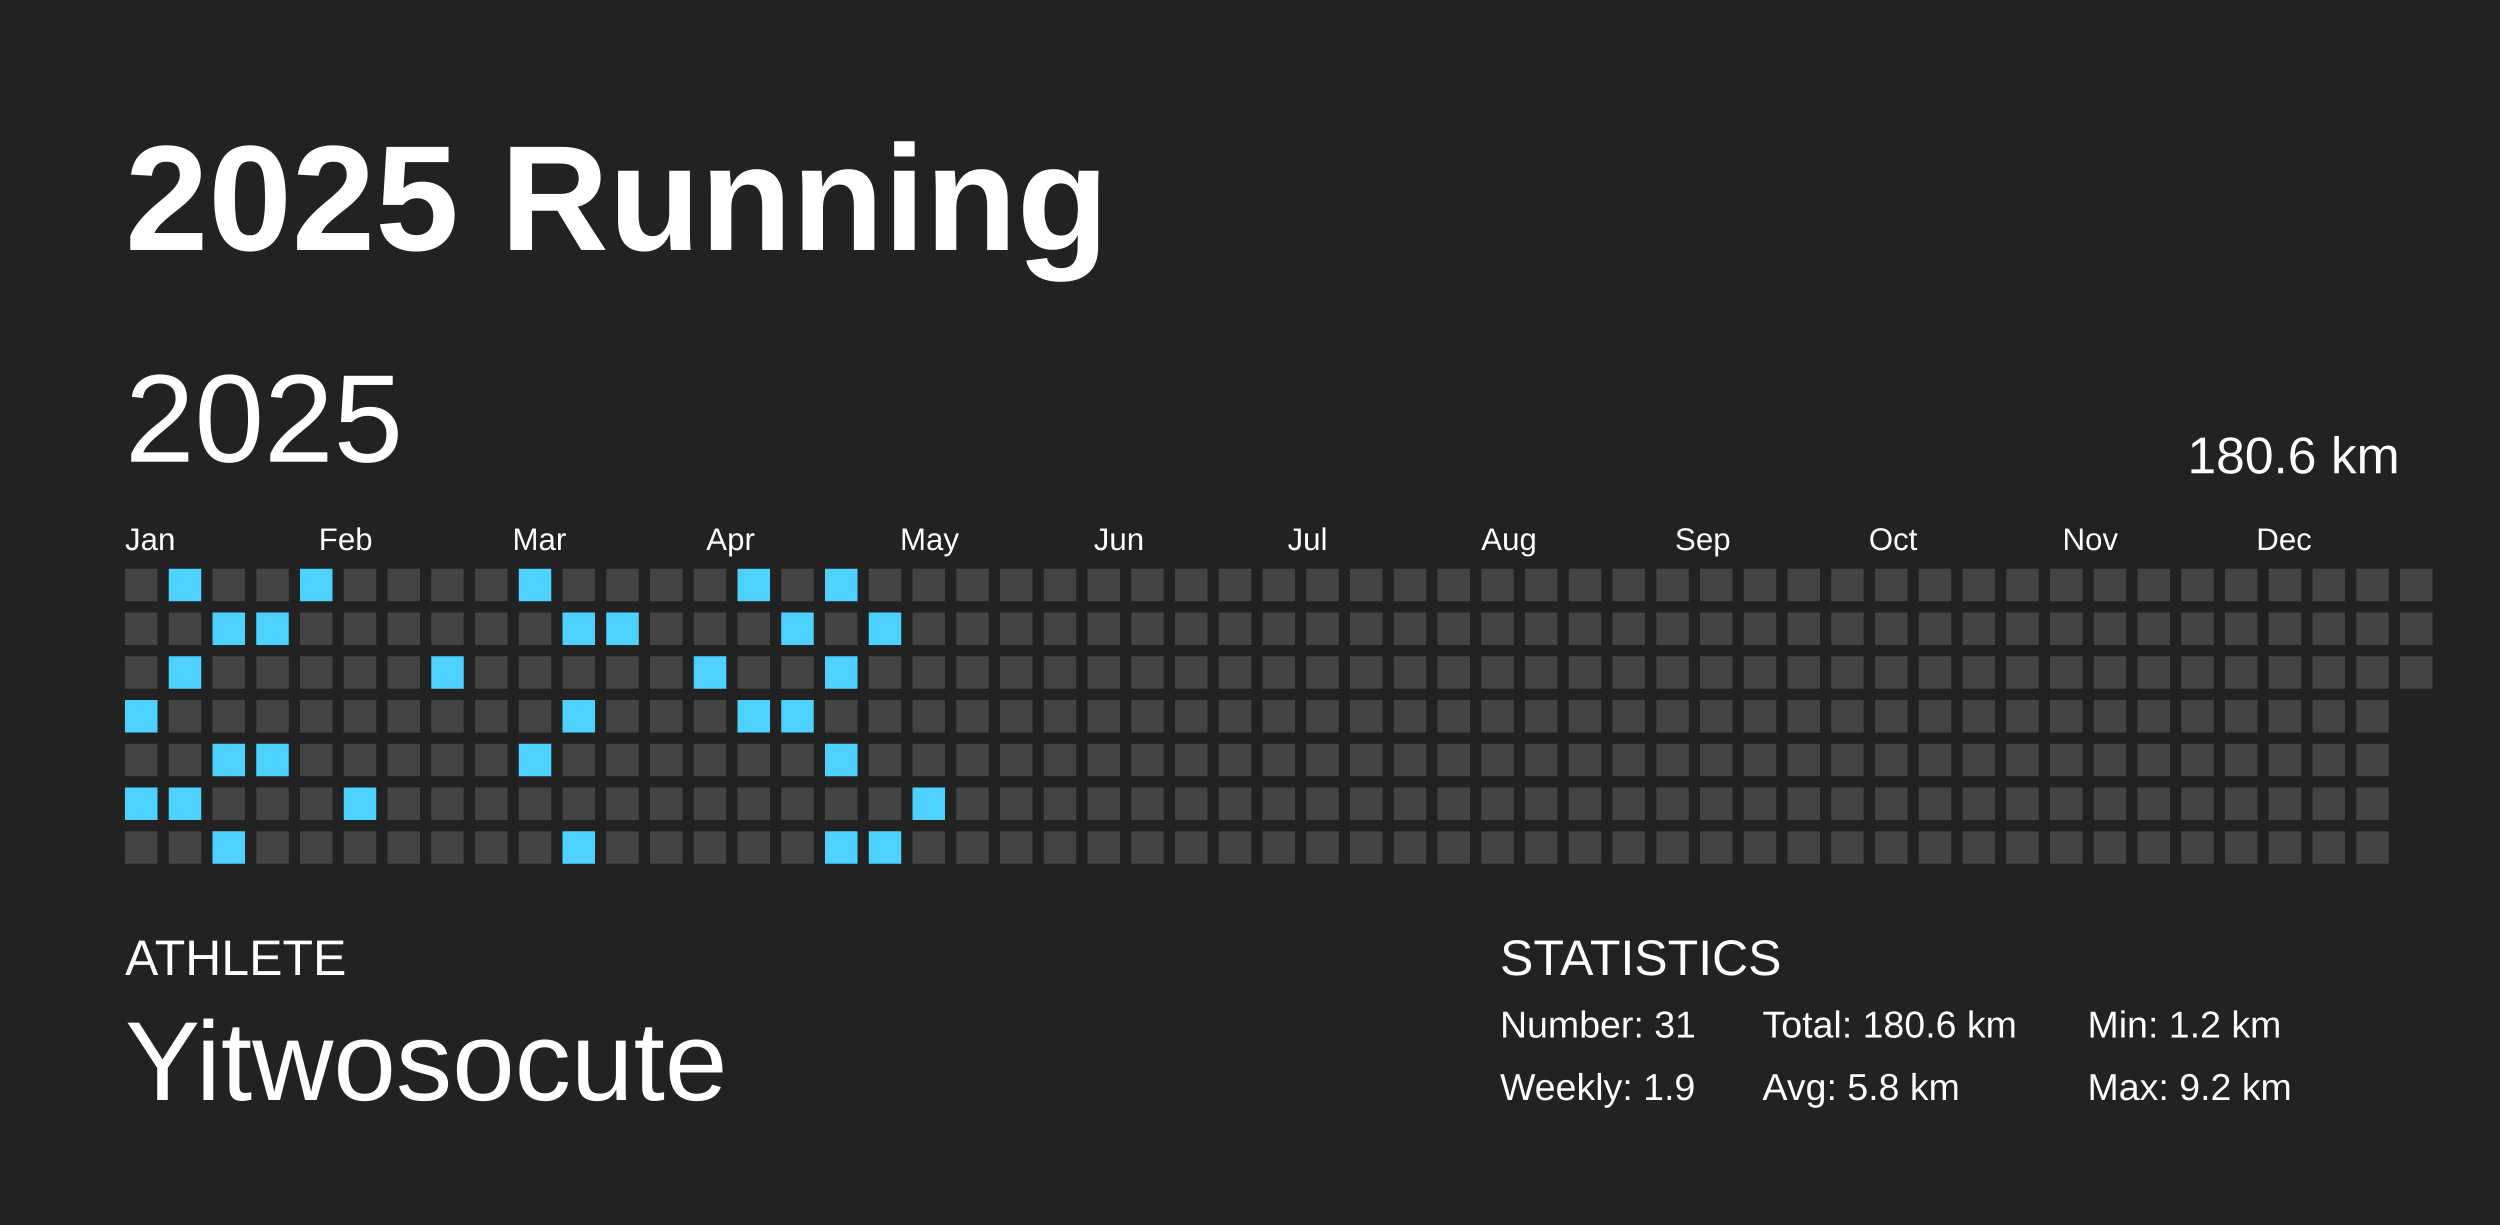
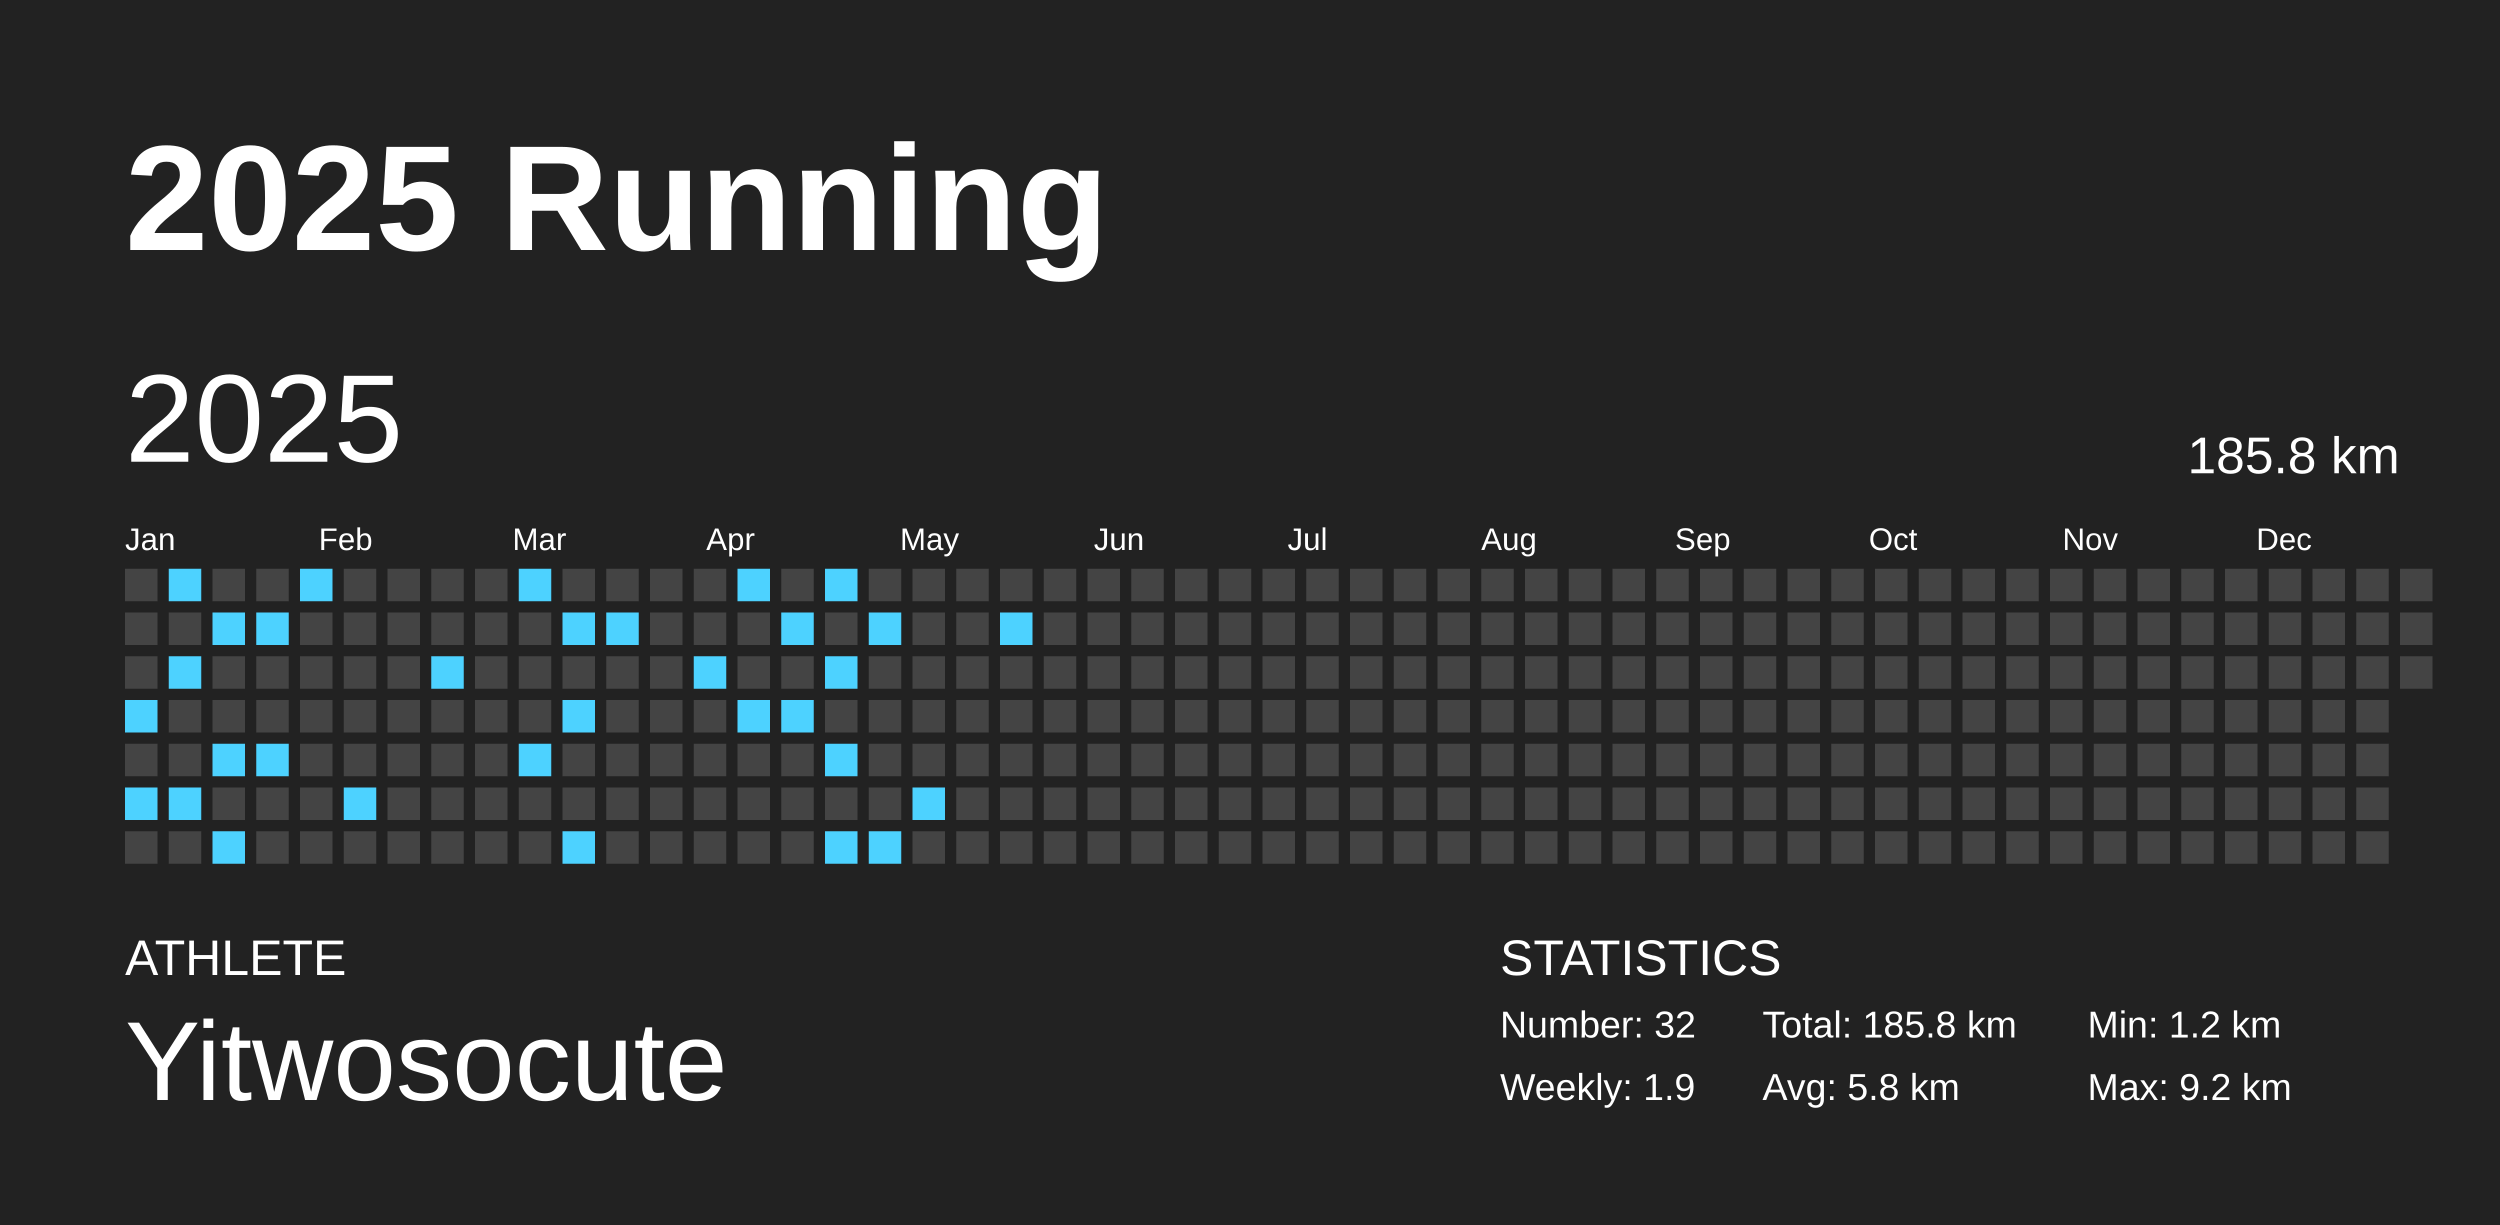
<svg xmlns="http://www.w3.org/2000/svg" baseProfile="full" height="98mm" version="1.1" viewBox="0,0,200,98" width="200mm">
  <defs />
  <rect fill="#222222" height="98" width="200" x="0" y="0" />
  <text fill="#FFFFFF" style="font-size:12px; font-family:Arial; font-weight:bold;" x="10" y="20">2025 Running</text>
  <text fill="#FFFFFF" style="font-size:4px; font-family:Arial" x="10" y="78">ATHLETE</text>
  <text fill="#FFFFFF" style="font-size:9px; font-family:Arial" x="10" y="88">Yitwosocute</text>
  <text fill="#FFFFFF" style="font-size:4px; font-family:Arial" x="120" y="78">STATISTICS</text>
-   <text fill="#FFFFFF" style="font-size:3px; font-family:Arial" x="120" y="83">Number: 31</text>
+   <text fill="#FFFFFF" style="font-size:3px; font-family:Arial" x="120" y="83">Number: 32</text>
  <text fill="#FFFFFF" style="font-size:3px; font-family:Arial" x="120" y="88">Weekly: 1.9</text>
-   <text fill="#FFFFFF" style="font-size:3px; font-family:Arial" x="141" y="83">Total: 180.6 km</text>
+   <text fill="#FFFFFF" style="font-size:3px; font-family:Arial" x="141" y="83">Total: 185.8 km</text>
  <text fill="#FFFFFF" style="font-size:3px; font-family:Arial" x="141" y="88">Avg: 5.8 km</text>
  <text fill="#FFFFFF" style="font-size:3px; font-family:Arial" x="167" y="83">Min: 1.2 km</text>
  <text fill="#FFFFFF" style="font-size:3px; font-family:Arial" x="167" y="88">Max: 9.2 km</text>
  <text dominant-baseline="hanging" fill="#FFFFFF" style="font-size:10.0px; font-family:Arial;" x="10" y="30">2025</text>
-   <text dominant-baseline="hanging" fill="#FFFFFF" style="font-size:4.125px; font-family:Arial;" x="175" y="35">180.6 km</text>
+   <text dominant-baseline="hanging" fill="#FFFFFF" style="font-size:4.125px; font-family:Arial;" x="175" y="35">185.8 km</text>
  <text fill="#FFFFFF" style="font-size:2.5px; font-family:Arial" x="10.0" y="44">Jan</text>
  <text fill="#FFFFFF" style="font-size:2.5px; font-family:Arial" x="25.5" y="44">Feb</text>
  <text fill="#FFFFFF" style="font-size:2.5px; font-family:Arial" x="41.0" y="44">Mar</text>
  <text fill="#FFFFFF" style="font-size:2.5px; font-family:Arial" x="56.5" y="44">Apr</text>
  <text fill="#FFFFFF" style="font-size:2.5px; font-family:Arial" x="72.0" y="44">May</text>
  <text fill="#FFFFFF" style="font-size:2.5px; font-family:Arial" x="87.5" y="44">Jun</text>
  <text fill="#FFFFFF" style="font-size:2.5px; font-family:Arial" x="103.0" y="44">Jul</text>
  <text fill="#FFFFFF" style="font-size:2.5px; font-family:Arial" x="118.5" y="44">Aug</text>
  <text fill="#FFFFFF" style="font-size:2.5px; font-family:Arial" x="134.0" y="44">Sep</text>
  <text fill="#FFFFFF" style="font-size:2.5px; font-family:Arial" x="149.5" y="44">Oct</text>
  <text fill="#FFFFFF" style="font-size:2.5px; font-family:Arial" x="165.0" y="44">Nov</text>
  <text fill="#FFFFFF" style="font-size:2.5px; font-family:Arial" x="180.5" y="44">Dec</text>
  <rect fill="#444444" height="2.6" width="2.6" x="10.0" y="45.5" />
  <rect fill="#444444" height="2.6" width="2.6" x="10.0" y="49.0" />
  <rect fill="#444444" height="2.6" width="2.6" x="10.0" y="52.5" />
  <rect fill="#4dd2ff" height="2.6" width="2.6" x="10.0" y="56.0" />
  <rect fill="#444444" height="2.6" width="2.6" x="10.0" y="59.5" />
  <rect fill="#4dd2ff" height="2.6" width="2.6" x="10.0" y="63.0" />
  <rect fill="#444444" height="2.6" width="2.6" x="10.0" y="66.5" />
  <rect fill="#4dd2ff" height="2.6" width="2.6" x="13.5" y="45.5" />
  <rect fill="#444444" height="2.6" width="2.6" x="13.5" y="49.0" />
  <rect fill="#4dd2ff" height="2.6" width="2.6" x="13.5" y="52.5" />
  <rect fill="#444444" height="2.6" width="2.6" x="13.5" y="56.0" />
  <rect fill="#444444" height="2.6" width="2.6" x="13.5" y="59.5" />
  <rect fill="#4dd2ff" height="2.6" width="2.6" x="13.5" y="63.0" />
  <rect fill="#444444" height="2.6" width="2.6" x="13.5" y="66.5" />
  <rect fill="#444444" height="2.6" width="2.6" x="17.0" y="45.5" />
  <rect fill="#4dd2ff" height="2.6" width="2.6" x="17.0" y="49.0" />
  <rect fill="#444444" height="2.6" width="2.6" x="17.0" y="52.5" />
  <rect fill="#444444" height="2.6" width="2.6" x="17.0" y="56.0" />
  <rect fill="#4dd2ff" height="2.6" width="2.6" x="17.0" y="59.5" />
  <rect fill="#444444" height="2.6" width="2.6" x="17.0" y="63.0" />
  <rect fill="#4dd2ff" height="2.6" width="2.6" x="17.0" y="66.5" />
  <rect fill="#444444" height="2.6" width="2.6" x="20.5" y="45.5" />
  <rect fill="#4dd2ff" height="2.6" width="2.6" x="20.5" y="49.0" />
  <rect fill="#444444" height="2.6" width="2.6" x="20.5" y="52.5" />
  <rect fill="#444444" height="2.6" width="2.6" x="20.5" y="56.0" />
  <rect fill="#4dd2ff" height="2.6" width="2.6" x="20.5" y="59.5" />
  <rect fill="#444444" height="2.6" width="2.6" x="20.5" y="63.0" />
  <rect fill="#444444" height="2.6" width="2.6" x="20.5" y="66.5" />
  <rect fill="#4dd2ff" height="2.6" width="2.6" x="24.0" y="45.5" />
  <rect fill="#444444" height="2.6" width="2.6" x="24.0" y="49.0" />
  <rect fill="#444444" height="2.6" width="2.6" x="24.0" y="52.5" />
  <rect fill="#444444" height="2.6" width="2.6" x="24.0" y="56.0" />
  <rect fill="#444444" height="2.6" width="2.6" x="24.0" y="59.5" />
  <rect fill="#444444" height="2.6" width="2.6" x="24.0" y="63.0" />
  <rect fill="#444444" height="2.6" width="2.6" x="24.0" y="66.5" />
  <rect fill="#444444" height="2.6" width="2.6" x="27.5" y="45.5" />
  <rect fill="#444444" height="2.6" width="2.6" x="27.5" y="49.0" />
  <rect fill="#444444" height="2.6" width="2.6" x="27.5" y="52.5" />
  <rect fill="#444444" height="2.6" width="2.6" x="27.5" y="56.0" />
  <rect fill="#444444" height="2.6" width="2.6" x="27.5" y="59.5" />
  <rect fill="#4dd2ff" height="2.6" width="2.6" x="27.5" y="63.0" />
  <rect fill="#444444" height="2.6" width="2.6" x="27.5" y="66.5" />
  <rect fill="#444444" height="2.6" width="2.6" x="31.0" y="45.5" />
  <rect fill="#444444" height="2.6" width="2.6" x="31.0" y="49.0" />
  <rect fill="#444444" height="2.6" width="2.6" x="31.0" y="52.5" />
  <rect fill="#444444" height="2.6" width="2.6" x="31.0" y="56.0" />
  <rect fill="#444444" height="2.6" width="2.6" x="31.0" y="59.5" />
  <rect fill="#444444" height="2.6" width="2.6" x="31.0" y="63.0" />
  <rect fill="#444444" height="2.6" width="2.6" x="31.0" y="66.5" />
  <rect fill="#444444" height="2.6" width="2.6" x="34.5" y="45.5" />
  <rect fill="#444444" height="2.6" width="2.6" x="34.5" y="49.0" />
  <rect fill="#4dd2ff" height="2.6" width="2.6" x="34.5" y="52.5" />
  <rect fill="#444444" height="2.6" width="2.6" x="34.5" y="56.0" />
  <rect fill="#444444" height="2.6" width="2.6" x="34.5" y="59.5" />
  <rect fill="#444444" height="2.6" width="2.6" x="34.5" y="63.0" />
  <rect fill="#444444" height="2.6" width="2.6" x="34.5" y="66.5" />
  <rect fill="#444444" height="2.6" width="2.6" x="38.0" y="45.5" />
  <rect fill="#444444" height="2.6" width="2.6" x="38.0" y="49.0" />
  <rect fill="#444444" height="2.6" width="2.6" x="38.0" y="52.5" />
  <rect fill="#444444" height="2.6" width="2.6" x="38.0" y="56.0" />
  <rect fill="#444444" height="2.6" width="2.6" x="38.0" y="59.5" />
  <rect fill="#444444" height="2.6" width="2.6" x="38.0" y="63.0" />
  <rect fill="#444444" height="2.6" width="2.6" x="38.0" y="66.5" />
  <rect fill="#4dd2ff" height="2.6" width="2.6" x="41.5" y="45.5" />
  <rect fill="#444444" height="2.6" width="2.6" x="41.5" y="49.0" />
  <rect fill="#444444" height="2.6" width="2.6" x="41.5" y="52.5" />
  <rect fill="#444444" height="2.6" width="2.6" x="41.5" y="56.0" />
  <rect fill="#4dd2ff" height="2.6" width="2.6" x="41.5" y="59.5" />
  <rect fill="#444444" height="2.6" width="2.6" x="41.5" y="63.0" />
  <rect fill="#444444" height="2.6" width="2.6" x="41.5" y="66.5" />
  <rect fill="#444444" height="2.6" width="2.6" x="45.0" y="45.5" />
  <rect fill="#4dd2ff" height="2.6" width="2.6" x="45.0" y="49.0" />
  <rect fill="#444444" height="2.6" width="2.6" x="45.0" y="52.5" />
  <rect fill="#4dd2ff" height="2.6" width="2.6" x="45.0" y="56.0" />
  <rect fill="#444444" height="2.6" width="2.6" x="45.0" y="59.5" />
  <rect fill="#444444" height="2.6" width="2.6" x="45.0" y="63.0" />
  <rect fill="#4dd2ff" height="2.6" width="2.6" x="45.0" y="66.5" />
  <rect fill="#444444" height="2.6" width="2.6" x="48.5" y="45.5" />
  <rect fill="#4dd2ff" height="2.6" width="2.6" x="48.5" y="49.0" />
  <rect fill="#444444" height="2.6" width="2.6" x="48.5" y="52.5" />
  <rect fill="#444444" height="2.6" width="2.6" x="48.5" y="56.0" />
  <rect fill="#444444" height="2.6" width="2.6" x="48.5" y="59.5" />
  <rect fill="#444444" height="2.6" width="2.6" x="48.5" y="63.0" />
  <rect fill="#444444" height="2.6" width="2.6" x="48.5" y="66.5" />
  <rect fill="#444444" height="2.6" width="2.6" x="52.0" y="45.5" />
  <rect fill="#444444" height="2.6" width="2.6" x="52.0" y="49.0" />
  <rect fill="#444444" height="2.6" width="2.6" x="52.0" y="52.5" />
  <rect fill="#444444" height="2.6" width="2.6" x="52.0" y="56.0" />
  <rect fill="#444444" height="2.6" width="2.6" x="52.0" y="59.5" />
  <rect fill="#444444" height="2.6" width="2.6" x="52.0" y="63.0" />
  <rect fill="#444444" height="2.6" width="2.6" x="52.0" y="66.5" />
  <rect fill="#444444" height="2.6" width="2.6" x="55.5" y="45.5" />
  <rect fill="#444444" height="2.6" width="2.6" x="55.5" y="49.0" />
  <rect fill="#4dd2ff" height="2.6" width="2.6" x="55.5" y="52.5" />
  <rect fill="#444444" height="2.6" width="2.6" x="55.5" y="56.0" />
  <rect fill="#444444" height="2.6" width="2.6" x="55.5" y="59.5" />
  <rect fill="#444444" height="2.6" width="2.6" x="55.5" y="63.0" />
  <rect fill="#444444" height="2.6" width="2.6" x="55.5" y="66.5" />
  <rect fill="#4dd2ff" height="2.6" width="2.6" x="59.0" y="45.5" />
  <rect fill="#444444" height="2.6" width="2.6" x="59.0" y="49.0" />
  <rect fill="#444444" height="2.6" width="2.6" x="59.0" y="52.5" />
  <rect fill="#4dd2ff" height="2.6" width="2.6" x="59.0" y="56.0" />
  <rect fill="#444444" height="2.6" width="2.6" x="59.0" y="59.5" />
  <rect fill="#444444" height="2.6" width="2.6" x="59.0" y="63.0" />
  <rect fill="#444444" height="2.6" width="2.6" x="59.0" y="66.5" />
  <rect fill="#444444" height="2.6" width="2.6" x="62.5" y="45.5" />
  <rect fill="#4dd2ff" height="2.6" width="2.6" x="62.5" y="49.0" />
  <rect fill="#444444" height="2.6" width="2.6" x="62.5" y="52.5" />
  <rect fill="#4dd2ff" height="2.6" width="2.6" x="62.5" y="56.0" />
  <rect fill="#444444" height="2.6" width="2.6" x="62.5" y="59.5" />
  <rect fill="#444444" height="2.6" width="2.6" x="62.5" y="63.0" />
  <rect fill="#444444" height="2.6" width="2.6" x="62.5" y="66.5" />
  <rect fill="#4dd2ff" height="2.6" width="2.6" x="66.0" y="45.5" />
  <rect fill="#444444" height="2.6" width="2.6" x="66.0" y="49.0" />
  <rect fill="#4dd2ff" height="2.6" width="2.6" x="66.0" y="52.5" />
  <rect fill="#444444" height="2.6" width="2.6" x="66.0" y="56.0" />
  <rect fill="#4dd2ff" height="2.6" width="2.6" x="66.0" y="59.5" />
  <rect fill="#444444" height="2.6" width="2.6" x="66.0" y="63.0" />
  <rect fill="#4dd2ff" height="2.6" width="2.6" x="66.0" y="66.5" />
  <rect fill="#444444" height="2.6" width="2.6" x="69.5" y="45.5" />
  <rect fill="#4dd2ff" height="2.6" width="2.6" x="69.5" y="49.0" />
  <rect fill="#444444" height="2.6" width="2.6" x="69.5" y="52.5" />
  <rect fill="#444444" height="2.6" width="2.6" x="69.5" y="56.0" />
  <rect fill="#444444" height="2.6" width="2.6" x="69.5" y="59.5" />
  <rect fill="#444444" height="2.6" width="2.6" x="69.5" y="63.0" />
  <rect fill="#4dd2ff" height="2.6" width="2.6" x="69.5" y="66.5" />
  <rect fill="#444444" height="2.6" width="2.6" x="73.0" y="45.5" />
  <rect fill="#444444" height="2.6" width="2.6" x="73.0" y="49.0" />
  <rect fill="#444444" height="2.6" width="2.6" x="73.0" y="52.5" />
  <rect fill="#444444" height="2.6" width="2.6" x="73.0" y="56.0" />
  <rect fill="#444444" height="2.6" width="2.6" x="73.0" y="59.5" />
  <rect fill="#4dd2ff" height="2.6" width="2.6" x="73.0" y="63.0" />
  <rect fill="#444444" height="2.6" width="2.6" x="73.0" y="66.5" />
  <rect fill="#444444" height="2.6" width="2.6" x="76.5" y="45.5" />
  <rect fill="#444444" height="2.6" width="2.6" x="76.5" y="49.0" />
  <rect fill="#444444" height="2.6" width="2.6" x="76.5" y="52.5" />
  <rect fill="#444444" height="2.6" width="2.6" x="76.5" y="56.0" />
  <rect fill="#444444" height="2.6" width="2.6" x="76.5" y="59.5" />
  <rect fill="#444444" height="2.6" width="2.6" x="76.5" y="63.0" />
  <rect fill="#444444" height="2.6" width="2.6" x="76.5" y="66.5" />
  <rect fill="#444444" height="2.6" width="2.6" x="80.0" y="45.5" />
-   <rect fill="#444444" height="2.6" width="2.6" x="80.0" y="49.0" />
+   <rect fill="#4dd2ff" height="2.6" width="2.6" x="80.0" y="49.0" />
  <rect fill="#444444" height="2.6" width="2.6" x="80.0" y="52.5" />
  <rect fill="#444444" height="2.6" width="2.6" x="80.0" y="56.0" />
  <rect fill="#444444" height="2.6" width="2.6" x="80.0" y="59.5" />
  <rect fill="#444444" height="2.6" width="2.6" x="80.0" y="63.0" />
  <rect fill="#444444" height="2.6" width="2.6" x="80.0" y="66.5" />
  <rect fill="#444444" height="2.6" width="2.6" x="83.5" y="45.5" />
  <rect fill="#444444" height="2.6" width="2.6" x="83.5" y="49.0" />
  <rect fill="#444444" height="2.6" width="2.6" x="83.5" y="52.5" />
  <rect fill="#444444" height="2.6" width="2.6" x="83.5" y="56.0" />
  <rect fill="#444444" height="2.6" width="2.6" x="83.5" y="59.5" />
  <rect fill="#444444" height="2.6" width="2.6" x="83.5" y="63.0" />
  <rect fill="#444444" height="2.6" width="2.6" x="83.5" y="66.5" />
  <rect fill="#444444" height="2.6" width="2.6" x="87.0" y="45.5" />
  <rect fill="#444444" height="2.6" width="2.6" x="87.0" y="49.0" />
  <rect fill="#444444" height="2.6" width="2.6" x="87.0" y="52.5" />
  <rect fill="#444444" height="2.6" width="2.6" x="87.0" y="56.0" />
  <rect fill="#444444" height="2.6" width="2.6" x="87.0" y="59.5" />
  <rect fill="#444444" height="2.6" width="2.6" x="87.0" y="63.0" />
  <rect fill="#444444" height="2.6" width="2.6" x="87.0" y="66.5" />
  <rect fill="#444444" height="2.6" width="2.6" x="90.5" y="45.5" />
  <rect fill="#444444" height="2.6" width="2.6" x="90.5" y="49.0" />
  <rect fill="#444444" height="2.6" width="2.6" x="90.5" y="52.5" />
  <rect fill="#444444" height="2.6" width="2.6" x="90.5" y="56.0" />
  <rect fill="#444444" height="2.6" width="2.6" x="90.5" y="59.5" />
  <rect fill="#444444" height="2.6" width="2.6" x="90.5" y="63.0" />
  <rect fill="#444444" height="2.6" width="2.6" x="90.5" y="66.5" />
  <rect fill="#444444" height="2.6" width="2.6" x="94.0" y="45.5" />
  <rect fill="#444444" height="2.6" width="2.6" x="94.0" y="49.0" />
  <rect fill="#444444" height="2.6" width="2.6" x="94.0" y="52.5" />
  <rect fill="#444444" height="2.6" width="2.6" x="94.0" y="56.0" />
  <rect fill="#444444" height="2.6" width="2.6" x="94.0" y="59.5" />
  <rect fill="#444444" height="2.6" width="2.6" x="94.0" y="63.0" />
  <rect fill="#444444" height="2.6" width="2.6" x="94.0" y="66.5" />
  <rect fill="#444444" height="2.6" width="2.6" x="97.5" y="45.5" />
  <rect fill="#444444" height="2.6" width="2.6" x="97.5" y="49.0" />
  <rect fill="#444444" height="2.6" width="2.6" x="97.5" y="52.5" />
  <rect fill="#444444" height="2.6" width="2.6" x="97.5" y="56.0" />
  <rect fill="#444444" height="2.6" width="2.6" x="97.5" y="59.5" />
  <rect fill="#444444" height="2.6" width="2.6" x="97.5" y="63.0" />
  <rect fill="#444444" height="2.6" width="2.6" x="97.5" y="66.5" />
  <rect fill="#444444" height="2.6" width="2.6" x="101.0" y="45.5" />
  <rect fill="#444444" height="2.6" width="2.6" x="101.0" y="49.0" />
  <rect fill="#444444" height="2.6" width="2.6" x="101.0" y="52.5" />
  <rect fill="#444444" height="2.6" width="2.6" x="101.0" y="56.0" />
  <rect fill="#444444" height="2.6" width="2.6" x="101.0" y="59.5" />
  <rect fill="#444444" height="2.6" width="2.6" x="101.0" y="63.0" />
  <rect fill="#444444" height="2.6" width="2.6" x="101.0" y="66.5" />
  <rect fill="#444444" height="2.6" width="2.6" x="104.5" y="45.5" />
  <rect fill="#444444" height="2.6" width="2.6" x="104.5" y="49.0" />
  <rect fill="#444444" height="2.6" width="2.6" x="104.5" y="52.5" />
  <rect fill="#444444" height="2.6" width="2.6" x="104.5" y="56.0" />
  <rect fill="#444444" height="2.6" width="2.6" x="104.5" y="59.5" />
  <rect fill="#444444" height="2.6" width="2.6" x="104.5" y="63.0" />
  <rect fill="#444444" height="2.6" width="2.6" x="104.5" y="66.5" />
  <rect fill="#444444" height="2.6" width="2.6" x="108.0" y="45.5" />
  <rect fill="#444444" height="2.6" width="2.6" x="108.0" y="49.0" />
  <rect fill="#444444" height="2.6" width="2.6" x="108.0" y="52.5" />
  <rect fill="#444444" height="2.6" width="2.6" x="108.0" y="56.0" />
  <rect fill="#444444" height="2.6" width="2.6" x="108.0" y="59.5" />
  <rect fill="#444444" height="2.6" width="2.6" x="108.0" y="63.0" />
  <rect fill="#444444" height="2.6" width="2.6" x="108.0" y="66.5" />
  <rect fill="#444444" height="2.6" width="2.6" x="111.5" y="45.5" />
  <rect fill="#444444" height="2.6" width="2.6" x="111.5" y="49.0" />
  <rect fill="#444444" height="2.6" width="2.6" x="111.5" y="52.5" />
  <rect fill="#444444" height="2.6" width="2.6" x="111.5" y="56.0" />
  <rect fill="#444444" height="2.6" width="2.6" x="111.5" y="59.5" />
  <rect fill="#444444" height="2.6" width="2.6" x="111.5" y="63.0" />
  <rect fill="#444444" height="2.6" width="2.6" x="111.5" y="66.5" />
  <rect fill="#444444" height="2.6" width="2.6" x="115.0" y="45.5" />
  <rect fill="#444444" height="2.6" width="2.6" x="115.0" y="49.0" />
  <rect fill="#444444" height="2.6" width="2.6" x="115.0" y="52.5" />
  <rect fill="#444444" height="2.6" width="2.6" x="115.0" y="56.0" />
  <rect fill="#444444" height="2.6" width="2.6" x="115.0" y="59.5" />
  <rect fill="#444444" height="2.6" width="2.6" x="115.0" y="63.0" />
  <rect fill="#444444" height="2.6" width="2.6" x="115.0" y="66.5" />
  <rect fill="#444444" height="2.6" width="2.6" x="118.5" y="45.5" />
  <rect fill="#444444" height="2.6" width="2.6" x="118.5" y="49.0" />
  <rect fill="#444444" height="2.6" width="2.6" x="118.5" y="52.5" />
  <rect fill="#444444" height="2.6" width="2.6" x="118.5" y="56.0" />
  <rect fill="#444444" height="2.6" width="2.6" x="118.5" y="59.5" />
  <rect fill="#444444" height="2.6" width="2.6" x="118.5" y="63.0" />
  <rect fill="#444444" height="2.6" width="2.6" x="118.5" y="66.5" />
  <rect fill="#444444" height="2.6" width="2.6" x="122.0" y="45.5" />
  <rect fill="#444444" height="2.6" width="2.6" x="122.0" y="49.0" />
  <rect fill="#444444" height="2.6" width="2.6" x="122.0" y="52.5" />
  <rect fill="#444444" height="2.6" width="2.6" x="122.0" y="56.0" />
  <rect fill="#444444" height="2.6" width="2.6" x="122.0" y="59.5" />
  <rect fill="#444444" height="2.6" width="2.6" x="122.0" y="63.0" />
  <rect fill="#444444" height="2.6" width="2.6" x="122.0" y="66.5" />
  <rect fill="#444444" height="2.6" width="2.6" x="125.5" y="45.5" />
  <rect fill="#444444" height="2.6" width="2.6" x="125.5" y="49.0" />
  <rect fill="#444444" height="2.6" width="2.6" x="125.5" y="52.5" />
  <rect fill="#444444" height="2.6" width="2.6" x="125.5" y="56.0" />
  <rect fill="#444444" height="2.6" width="2.6" x="125.5" y="59.5" />
  <rect fill="#444444" height="2.6" width="2.6" x="125.5" y="63.0" />
  <rect fill="#444444" height="2.6" width="2.6" x="125.5" y="66.5" />
  <rect fill="#444444" height="2.6" width="2.6" x="129.0" y="45.5" />
  <rect fill="#444444" height="2.6" width="2.6" x="129.0" y="49.0" />
  <rect fill="#444444" height="2.6" width="2.6" x="129.0" y="52.5" />
  <rect fill="#444444" height="2.6" width="2.6" x="129.0" y="56.0" />
  <rect fill="#444444" height="2.6" width="2.6" x="129.0" y="59.5" />
  <rect fill="#444444" height="2.6" width="2.6" x="129.0" y="63.0" />
  <rect fill="#444444" height="2.6" width="2.6" x="129.0" y="66.5" />
  <rect fill="#444444" height="2.6" width="2.6" x="132.5" y="45.5" />
  <rect fill="#444444" height="2.6" width="2.6" x="132.5" y="49.0" />
  <rect fill="#444444" height="2.6" width="2.6" x="132.5" y="52.5" />
  <rect fill="#444444" height="2.6" width="2.6" x="132.5" y="56.0" />
  <rect fill="#444444" height="2.6" width="2.6" x="132.5" y="59.5" />
  <rect fill="#444444" height="2.6" width="2.6" x="132.5" y="63.0" />
  <rect fill="#444444" height="2.6" width="2.6" x="132.5" y="66.5" />
  <rect fill="#444444" height="2.6" width="2.6" x="136.0" y="45.5" />
  <rect fill="#444444" height="2.6" width="2.6" x="136.0" y="49.0" />
  <rect fill="#444444" height="2.6" width="2.6" x="136.0" y="52.5" />
  <rect fill="#444444" height="2.6" width="2.6" x="136.0" y="56.0" />
  <rect fill="#444444" height="2.6" width="2.6" x="136.0" y="59.5" />
  <rect fill="#444444" height="2.6" width="2.6" x="136.0" y="63.0" />
  <rect fill="#444444" height="2.6" width="2.6" x="136.0" y="66.5" />
  <rect fill="#444444" height="2.6" width="2.6" x="139.5" y="45.5" />
  <rect fill="#444444" height="2.6" width="2.6" x="139.5" y="49.0" />
  <rect fill="#444444" height="2.6" width="2.6" x="139.5" y="52.5" />
  <rect fill="#444444" height="2.6" width="2.6" x="139.5" y="56.0" />
  <rect fill="#444444" height="2.6" width="2.6" x="139.5" y="59.5" />
  <rect fill="#444444" height="2.6" width="2.6" x="139.5" y="63.0" />
  <rect fill="#444444" height="2.6" width="2.6" x="139.5" y="66.5" />
  <rect fill="#444444" height="2.6" width="2.6" x="143.0" y="45.5" />
  <rect fill="#444444" height="2.6" width="2.6" x="143.0" y="49.0" />
  <rect fill="#444444" height="2.6" width="2.6" x="143.0" y="52.5" />
  <rect fill="#444444" height="2.6" width="2.6" x="143.0" y="56.0" />
  <rect fill="#444444" height="2.6" width="2.6" x="143.0" y="59.5" />
  <rect fill="#444444" height="2.6" width="2.6" x="143.0" y="63.0" />
  <rect fill="#444444" height="2.6" width="2.6" x="143.0" y="66.5" />
  <rect fill="#444444" height="2.6" width="2.6" x="146.5" y="45.5" />
  <rect fill="#444444" height="2.6" width="2.6" x="146.5" y="49.0" />
  <rect fill="#444444" height="2.6" width="2.6" x="146.5" y="52.5" />
  <rect fill="#444444" height="2.6" width="2.6" x="146.5" y="56.0" />
  <rect fill="#444444" height="2.6" width="2.6" x="146.5" y="59.5" />
  <rect fill="#444444" height="2.6" width="2.6" x="146.5" y="63.0" />
  <rect fill="#444444" height="2.6" width="2.6" x="146.5" y="66.5" />
  <rect fill="#444444" height="2.6" width="2.6" x="150.0" y="45.5" />
  <rect fill="#444444" height="2.6" width="2.6" x="150.0" y="49.0" />
  <rect fill="#444444" height="2.6" width="2.6" x="150.0" y="52.5" />
  <rect fill="#444444" height="2.6" width="2.6" x="150.0" y="56.0" />
  <rect fill="#444444" height="2.6" width="2.6" x="150.0" y="59.5" />
  <rect fill="#444444" height="2.6" width="2.6" x="150.0" y="63.0" />
  <rect fill="#444444" height="2.6" width="2.6" x="150.0" y="66.5" />
  <rect fill="#444444" height="2.6" width="2.6" x="153.5" y="45.5" />
  <rect fill="#444444" height="2.6" width="2.6" x="153.5" y="49.0" />
  <rect fill="#444444" height="2.6" width="2.6" x="153.5" y="52.5" />
  <rect fill="#444444" height="2.6" width="2.6" x="153.5" y="56.0" />
  <rect fill="#444444" height="2.6" width="2.6" x="153.5" y="59.5" />
  <rect fill="#444444" height="2.6" width="2.6" x="153.5" y="63.0" />
  <rect fill="#444444" height="2.6" width="2.6" x="153.5" y="66.5" />
  <rect fill="#444444" height="2.6" width="2.6" x="157.0" y="45.5" />
  <rect fill="#444444" height="2.6" width="2.6" x="157.0" y="49.0" />
  <rect fill="#444444" height="2.6" width="2.6" x="157.0" y="52.5" />
  <rect fill="#444444" height="2.6" width="2.6" x="157.0" y="56.0" />
  <rect fill="#444444" height="2.6" width="2.6" x="157.0" y="59.5" />
  <rect fill="#444444" height="2.6" width="2.6" x="157.0" y="63.0" />
  <rect fill="#444444" height="2.6" width="2.6" x="157.0" y="66.5" />
  <rect fill="#444444" height="2.6" width="2.6" x="160.5" y="45.5" />
  <rect fill="#444444" height="2.6" width="2.6" x="160.5" y="49.0" />
  <rect fill="#444444" height="2.6" width="2.6" x="160.5" y="52.5" />
  <rect fill="#444444" height="2.6" width="2.6" x="160.5" y="56.0" />
  <rect fill="#444444" height="2.6" width="2.6" x="160.5" y="59.5" />
  <rect fill="#444444" height="2.6" width="2.6" x="160.5" y="63.0" />
  <rect fill="#444444" height="2.6" width="2.6" x="160.5" y="66.5" />
  <rect fill="#444444" height="2.6" width="2.6" x="164.0" y="45.5" />
  <rect fill="#444444" height="2.6" width="2.6" x="164.0" y="49.0" />
  <rect fill="#444444" height="2.6" width="2.6" x="164.0" y="52.5" />
  <rect fill="#444444" height="2.6" width="2.6" x="164.0" y="56.0" />
  <rect fill="#444444" height="2.6" width="2.6" x="164.0" y="59.5" />
  <rect fill="#444444" height="2.6" width="2.6" x="164.0" y="63.0" />
  <rect fill="#444444" height="2.6" width="2.6" x="164.0" y="66.5" />
  <rect fill="#444444" height="2.6" width="2.6" x="167.5" y="45.5" />
  <rect fill="#444444" height="2.6" width="2.6" x="167.5" y="49.0" />
  <rect fill="#444444" height="2.6" width="2.6" x="167.5" y="52.5" />
  <rect fill="#444444" height="2.6" width="2.6" x="167.5" y="56.0" />
  <rect fill="#444444" height="2.6" width="2.6" x="167.5" y="59.5" />
  <rect fill="#444444" height="2.6" width="2.6" x="167.5" y="63.0" />
  <rect fill="#444444" height="2.6" width="2.6" x="167.5" y="66.5" />
  <rect fill="#444444" height="2.6" width="2.6" x="171.0" y="45.5" />
  <rect fill="#444444" height="2.6" width="2.6" x="171.0" y="49.0" />
  <rect fill="#444444" height="2.6" width="2.6" x="171.0" y="52.5" />
  <rect fill="#444444" height="2.6" width="2.6" x="171.0" y="56.0" />
  <rect fill="#444444" height="2.6" width="2.6" x="171.0" y="59.5" />
  <rect fill="#444444" height="2.6" width="2.6" x="171.0" y="63.0" />
  <rect fill="#444444" height="2.6" width="2.6" x="171.0" y="66.5" />
  <rect fill="#444444" height="2.6" width="2.6" x="174.5" y="45.5" />
  <rect fill="#444444" height="2.6" width="2.6" x="174.5" y="49.0" />
  <rect fill="#444444" height="2.6" width="2.6" x="174.5" y="52.5" />
  <rect fill="#444444" height="2.6" width="2.6" x="174.5" y="56.0" />
  <rect fill="#444444" height="2.6" width="2.6" x="174.5" y="59.5" />
  <rect fill="#444444" height="2.6" width="2.6" x="174.5" y="63.0" />
  <rect fill="#444444" height="2.6" width="2.6" x="174.5" y="66.5" />
  <rect fill="#444444" height="2.6" width="2.6" x="178.0" y="45.5" />
  <rect fill="#444444" height="2.6" width="2.6" x="178.0" y="49.0" />
  <rect fill="#444444" height="2.6" width="2.6" x="178.0" y="52.5" />
  <rect fill="#444444" height="2.6" width="2.6" x="178.0" y="56.0" />
  <rect fill="#444444" height="2.6" width="2.6" x="178.0" y="59.5" />
  <rect fill="#444444" height="2.6" width="2.6" x="178.0" y="63.0" />
  <rect fill="#444444" height="2.6" width="2.6" x="178.0" y="66.5" />
  <rect fill="#444444" height="2.6" width="2.6" x="181.5" y="45.5" />
  <rect fill="#444444" height="2.6" width="2.6" x="181.5" y="49.0" />
  <rect fill="#444444" height="2.6" width="2.6" x="181.5" y="52.5" />
  <rect fill="#444444" height="2.6" width="2.6" x="181.5" y="56.0" />
  <rect fill="#444444" height="2.6" width="2.6" x="181.5" y="59.5" />
  <rect fill="#444444" height="2.6" width="2.6" x="181.5" y="63.0" />
  <rect fill="#444444" height="2.6" width="2.6" x="181.5" y="66.5" />
  <rect fill="#444444" height="2.6" width="2.6" x="185.0" y="45.5" />
  <rect fill="#444444" height="2.6" width="2.6" x="185.0" y="49.0" />
  <rect fill="#444444" height="2.6" width="2.6" x="185.0" y="52.5" />
  <rect fill="#444444" height="2.6" width="2.6" x="185.0" y="56.0" />
  <rect fill="#444444" height="2.6" width="2.6" x="185.0" y="59.5" />
  <rect fill="#444444" height="2.6" width="2.6" x="185.0" y="63.0" />
  <rect fill="#444444" height="2.6" width="2.6" x="185.0" y="66.5" />
  <rect fill="#444444" height="2.6" width="2.6" x="188.5" y="45.5" />
  <rect fill="#444444" height="2.6" width="2.6" x="188.5" y="49.0" />
  <rect fill="#444444" height="2.6" width="2.6" x="188.5" y="52.5" />
  <rect fill="#444444" height="2.6" width="2.6" x="188.5" y="56.0" />
  <rect fill="#444444" height="2.6" width="2.6" x="188.5" y="59.5" />
  <rect fill="#444444" height="2.6" width="2.6" x="188.5" y="63.0" />
  <rect fill="#444444" height="2.6" width="2.6" x="188.5" y="66.5" />
  <rect fill="#444444" height="2.6" width="2.6" x="192.0" y="45.5" />
  <rect fill="#444444" height="2.6" width="2.6" x="192.0" y="49.0" />
  <rect fill="#444444" height="2.6" width="2.6" x="192.0" y="52.5" />
</svg>
